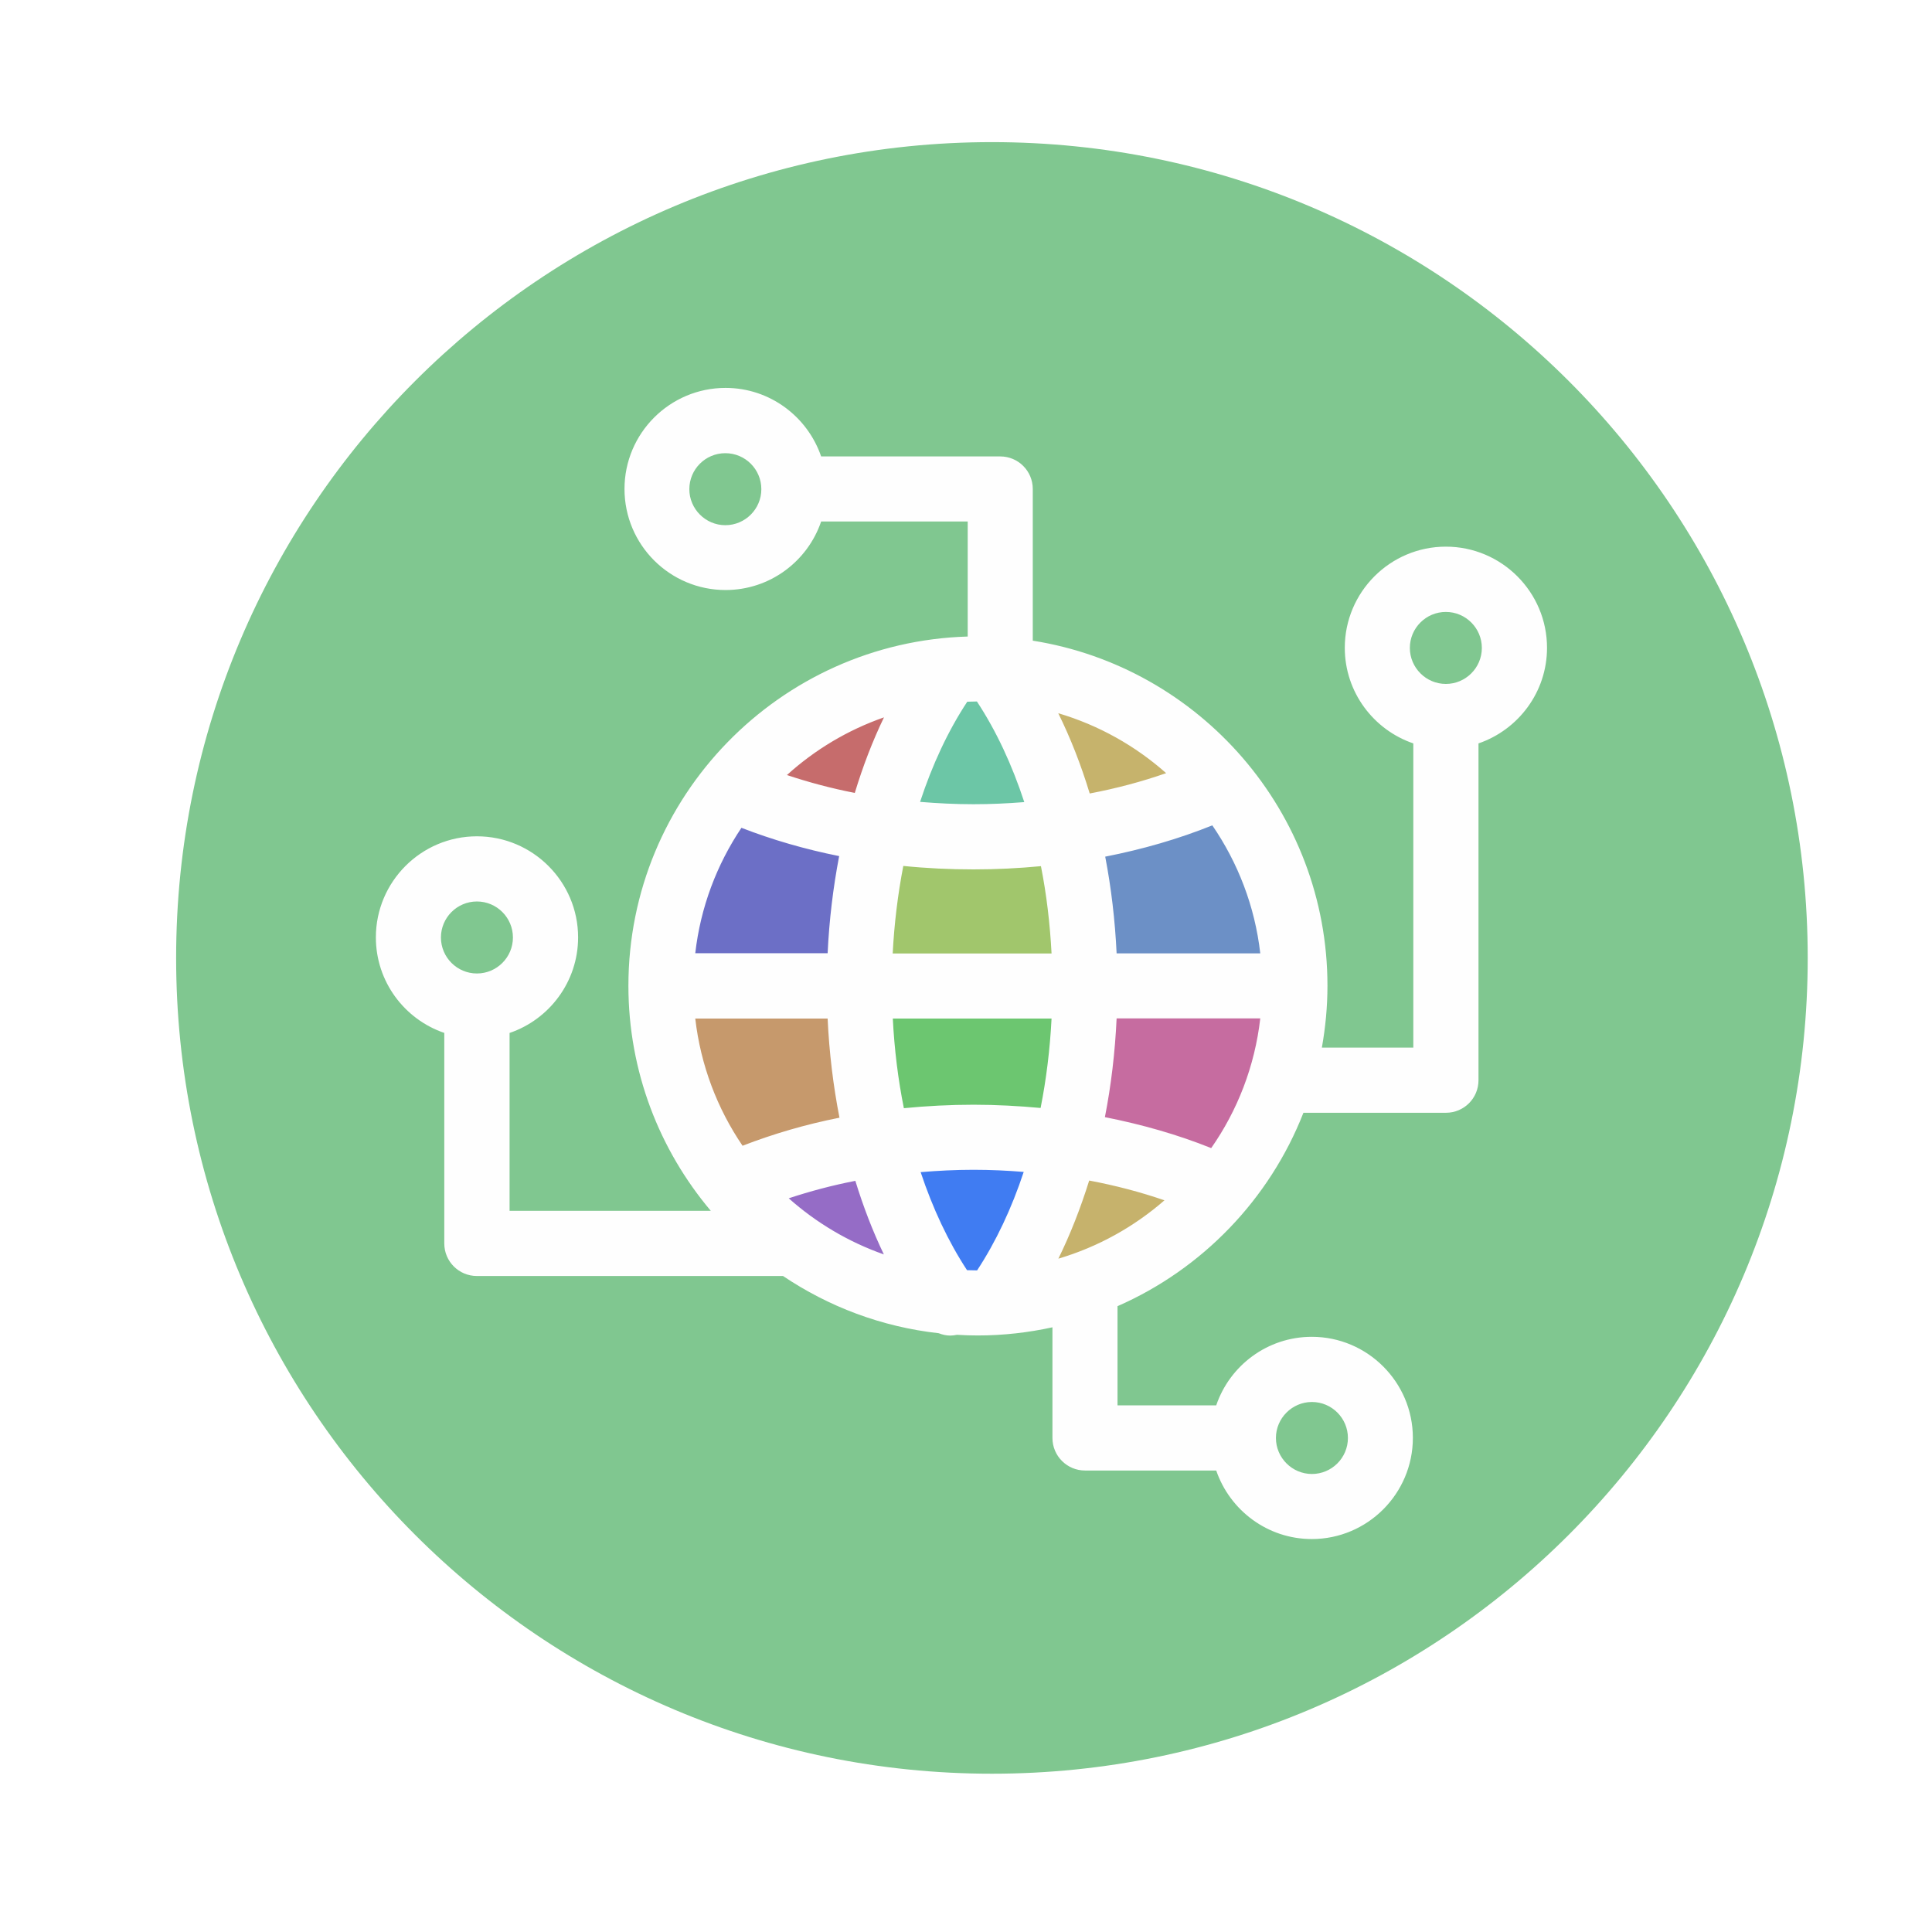
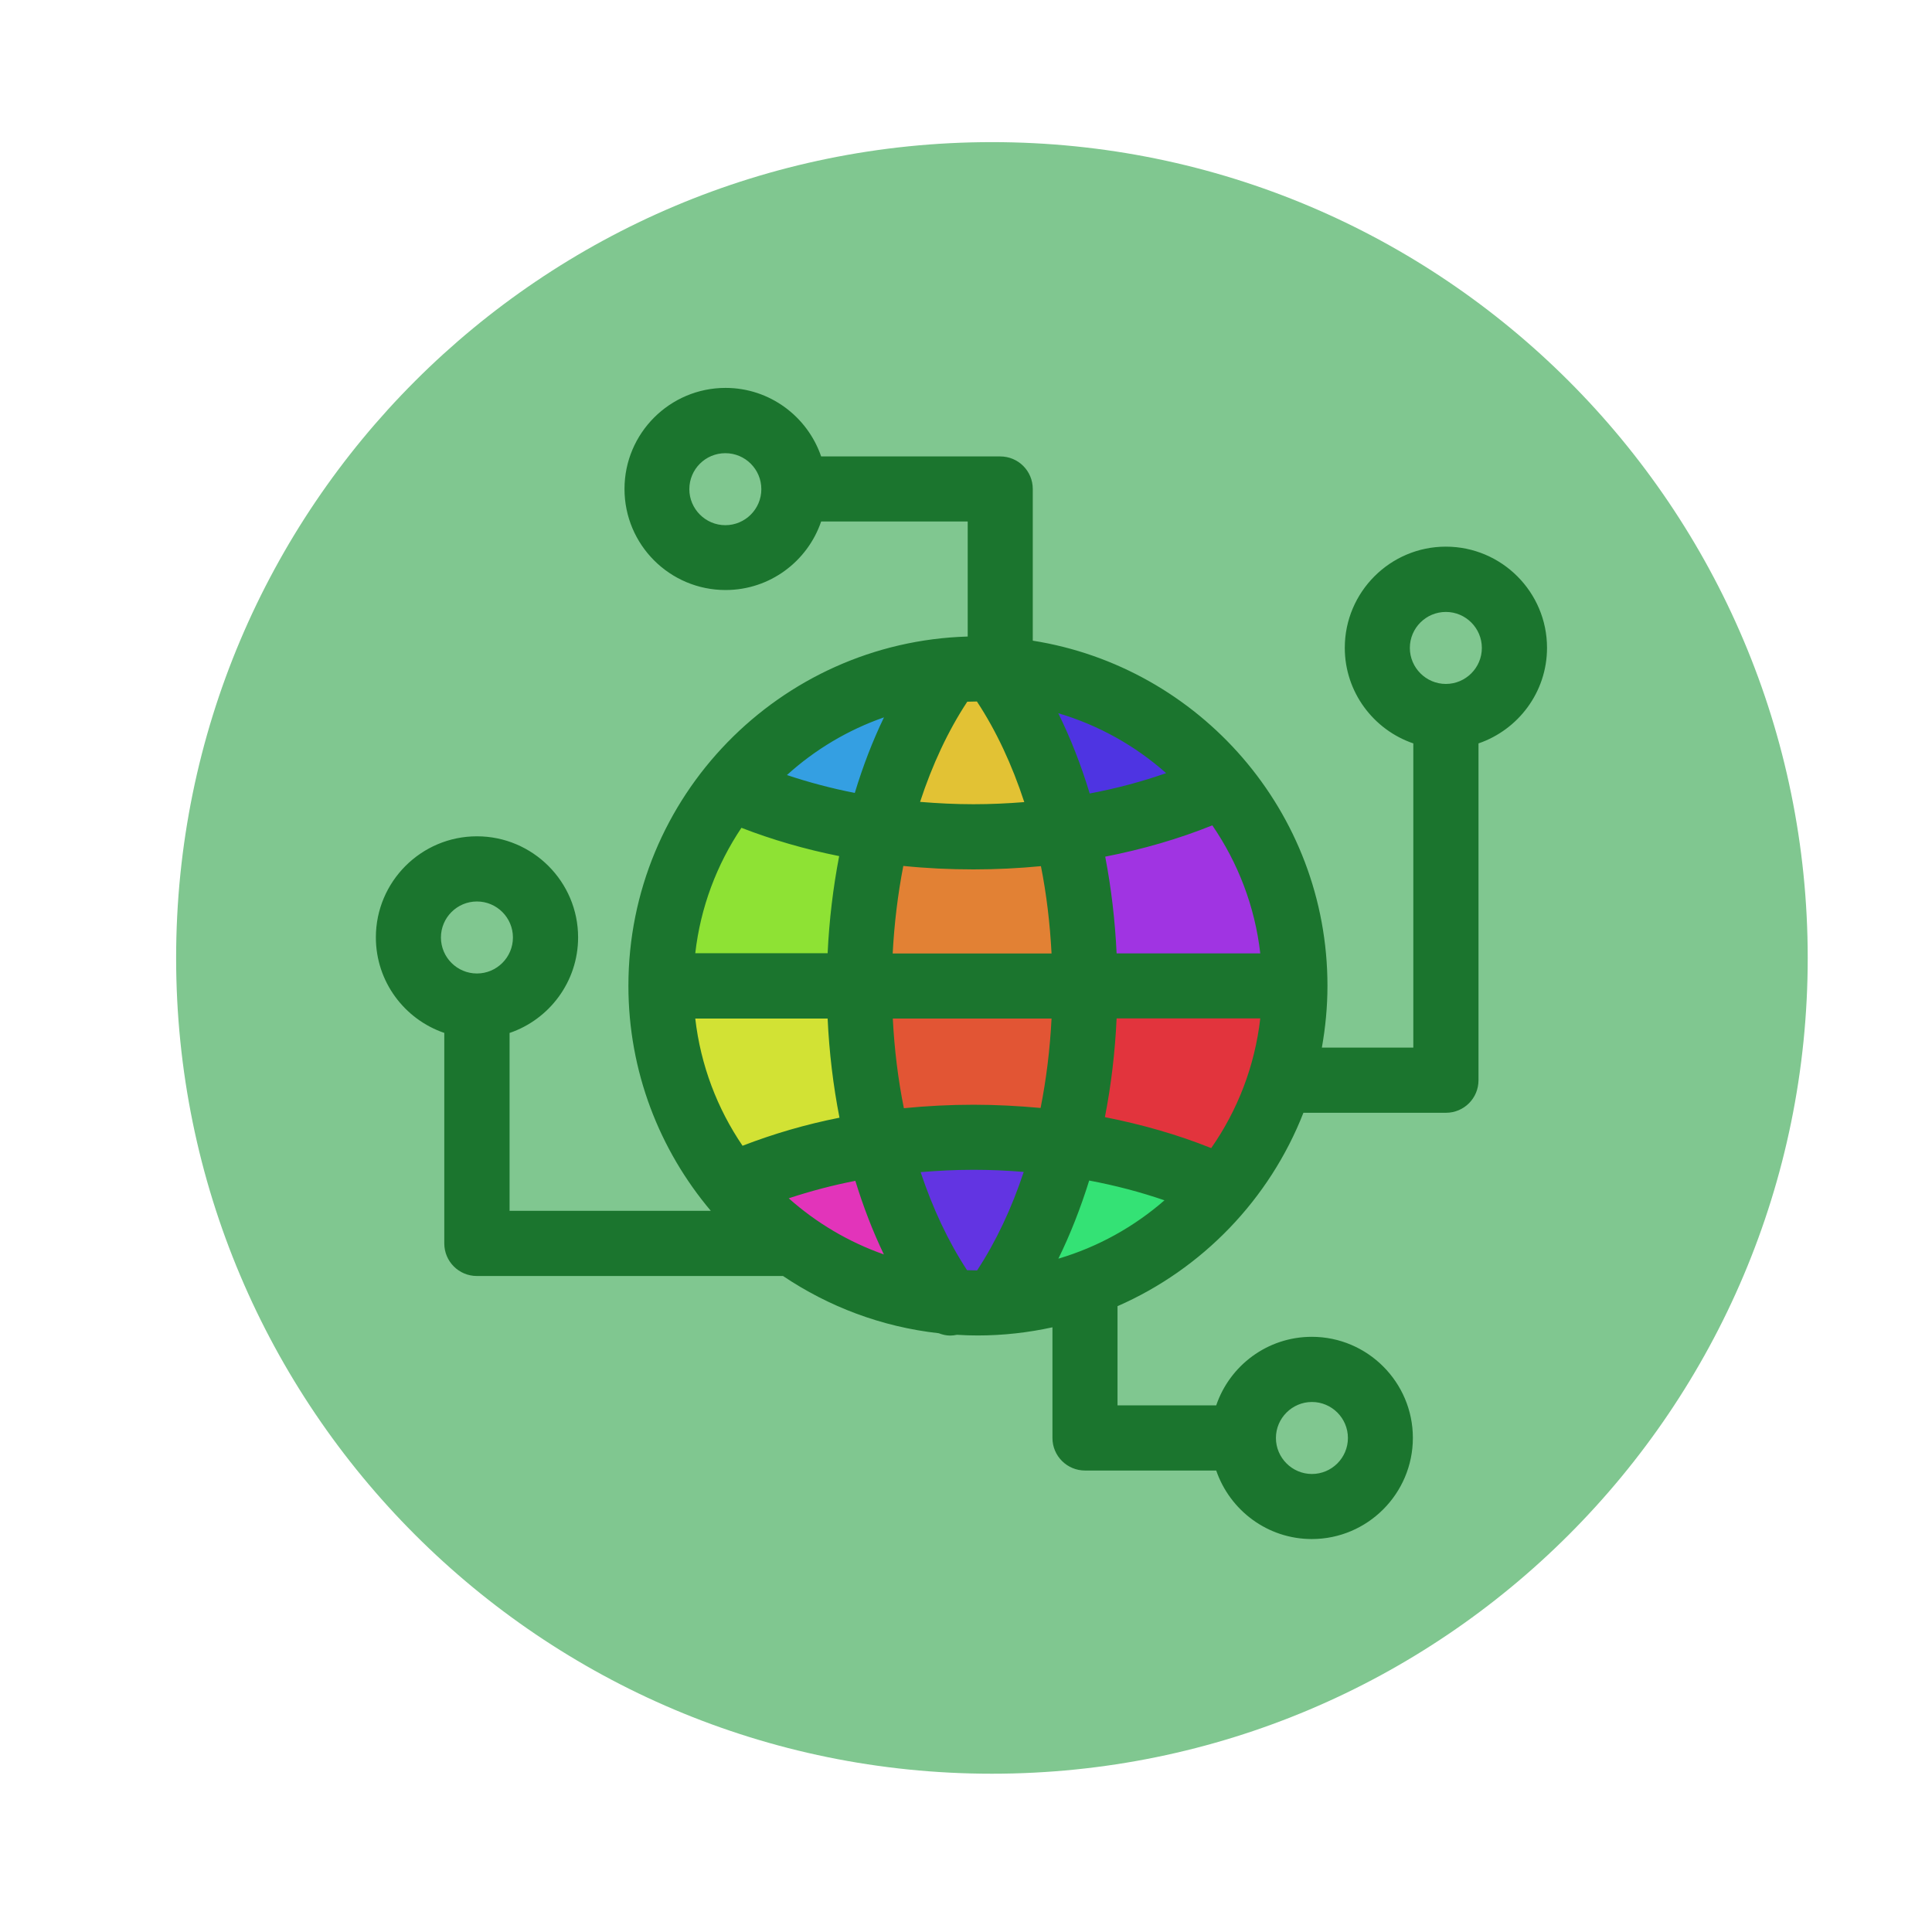
- <svg xmlns="http://www.w3.org/2000/svg" xmlns:xlink="http://www.w3.org/1999/xlink" width="50" height="50" viewBox="0 0 13.229 13.229" version="1.1" id="svg1683">
+ <svg xmlns="http://www.w3.org/2000/svg" xmlns:xlink="http://www.w3.org/1999/xlink" id="svg1683" version="1.1" viewBox="0 0 13.229 13.229" height="50" width="50">
  <defs id="defs1677">
    <linearGradient id="linearGradient1489">
-       <stop style="stop-color:#c19206;stop-opacity:1" offset="0" id="stop1485" />
-       <stop id="stop1495" offset="0.145" style="stop-color:#f3dd07;stop-opacity:0.992;" />
-       <stop id="stop1493" offset="0.9" style="stop-color:#f3dd07;stop-opacity:0.859;" />
-       <stop style="stop-color:#ffffff;stop-opacity:0.984" offset="1" id="stop1487" />
+       <stop id="stop1485" offset="0" style="stop-color:#c19206;stop-opacity:1" />
+       <stop style="stop-color:#f3dd07;stop-opacity:0.992;" offset="0.145" id="stop1495" />
+       <stop style="stop-color:#f3dd07;stop-opacity:0.859;" offset="0.9" id="stop1493" />
+       <stop id="stop1487" offset="1" style="stop-color:#ffffff;stop-opacity:0.984" />
    </linearGradient>
-     <linearGradient xlink:href="#linearGradient1489" id="linearGradient1491" x1="5.88" y1="293.744" x2="5.88" y2="288.497" gradientUnits="userSpaceOnUse" />
+     <linearGradient gradientUnits="userSpaceOnUse" y2="288.497" x2="5.88" y1="293.744" x1="5.88" id="linearGradient1491" xlink:href="#linearGradient1489" />
  </defs>
-   <g id="layer1" transform="translate(0,-283.7708)">
-     <path style="opacity:1;fill:#80c790;fill-opacity:1;stroke:none;stroke-width:0.193;stroke-miterlimit:4;stroke-dasharray:none;stroke-opacity:1" d="m 12.378,290.33 a 5.586,5.586 0 0 1 -5.586,5.586 5.586,5.586 0 0 1 -5.586,-5.586 5.586,5.586 0 0 1 5.586,-5.586 5.586,5.586 0 0 1 5.586,5.586 z" id="path1497" />
-     <g id="g2297" transform="matrix(0.7654879,0,0,0.7654879,10.05174,67.6007)">
-       <path style="fill:#c66c6c;fill-opacity:1;stroke:none;stroke-width:0.02;stroke-linecap:round;stroke-miterlimit:4;stroke-dasharray:none;stroke-opacity:1" d="m -5.644,289.535 c -0.258,-0.059 -0.623,-0.17 -0.623,-0.19 0,-0.058 0.466,-0.391 0.739,-0.527 0.136,-0.068 0.438,-0.191 0.47,-0.191 0.004,0 -0.039,0.101 -0.094,0.225 -0.055,0.124 -0.139,0.335 -0.185,0.47 -0.046,0.135 -0.087,0.248 -0.092,0.252 -0.004,0.004 -0.101,-0.014 -0.215,-0.04 z" id="path2167" />
-       <path style="fill:#6c6fc6;fill-opacity:1;stroke:none;stroke-width:0.02;stroke-linecap:round;stroke-miterlimit:4;stroke-dasharray:none;stroke-opacity:1" d="m -7.122,290.949 c 0.06,-0.447 0.229,-0.926 0.447,-1.261 0.063,-0.098 0.09,-0.124 0.116,-0.113 0.165,0.064 0.606,0.197 0.829,0.25 0.255,0.06 0.273,0.068 0.264,0.107 -0.043,0.187 -0.077,0.462 -0.122,0.967 l -0.011,0.125 h -0.767 -0.767 z" id="path2169" />
-       <path style="fill:#c6996c;fill-opacity:1;stroke:none;stroke-width:0.02;stroke-linecap:round;stroke-miterlimit:4;stroke-dasharray:none;stroke-opacity:1" d="m -6.721,292.718 c -0.209,-0.331 -0.382,-0.79 -0.433,-1.154 -0.007,-0.049 -0.018,-0.115 -0.023,-0.145 l -0.011,-0.055 h 0.769 0.769 l 0.012,0.155 c 0.024,0.3 0.054,0.557 0.093,0.783 0.021,0.125 0.036,0.229 0.034,0.231 -0.003,0.003 -0.118,0.029 -0.255,0.059 -0.137,0.031 -0.383,0.1 -0.546,0.154 -0.163,0.054 -0.304,0.098 -0.313,0.098 -0.009,0 -0.053,-0.057 -0.096,-0.126 z" id="path2171" />
-       <path style="fill:#956cc6;fill-opacity:1;stroke:none;stroke-width:0.02;stroke-linecap:round;stroke-miterlimit:4;stroke-dasharray:none;stroke-opacity:1" d="m -5.311,293.717 c -0.228,-0.092 -0.454,-0.216 -0.652,-0.359 -0.245,-0.176 -0.349,-0.27 -0.315,-0.283 0.174,-0.066 0.812,-0.226 0.826,-0.207 0.003,0.004 0.043,0.118 0.089,0.254 0.046,0.136 0.124,0.335 0.173,0.442 0.049,0.107 0.089,0.2 0.089,0.207 0,0.023 -0.047,0.011 -0.211,-0.055 z" id="path2175" />
-       <path style="fill:#407cf2;fill-opacity:1;stroke:none;stroke-width:0.02;stroke-linecap:round;stroke-miterlimit:4;stroke-dasharray:none;stroke-opacity:1" d="m -4.534,293.944 c -0.111,-0.021 -0.614,-1.085 -0.545,-1.154 0.023,-0.023 1.185,-0.032 1.208,-0.01 0.036,0.036 -0.241,0.689 -0.416,0.982 -0.121,0.202 -0.124,0.205 -0.246,0.181 z" id="path2177" />
-       <path style="fill:#6cc670;fill-opacity:1;stroke:none;stroke-width:0.02;stroke-linecap:round;stroke-miterlimit:4;stroke-dasharray:none;stroke-opacity:1" d="m -5.238,292.445 c -0.028,-0.084 -0.092,-0.56 -0.121,-0.912 l -0.012,-0.145 h 0.911 0.911 v 0.115 c 0,0.192 -0.097,0.928 -0.126,0.957 -0.003,0.003 -0.122,-0.004 -0.265,-0.016 -0.253,-0.021 -1.027,-0.011 -1.203,0.015 -0.063,0.01 -0.087,0.006 -0.094,-0.015 z" id="path2179" />
-       <path style="fill:#a1c66c;fill-opacity:1;stroke:none;stroke-width:0.02;stroke-linecap:round;stroke-miterlimit:4;stroke-dasharray:none;stroke-opacity:1" d="m -5.338,290.895 c 0.006,-0.058 0.016,-0.168 0.022,-0.245 0.006,-0.077 0.03,-0.264 0.053,-0.417 l 0.042,-0.277 0.252,0.015 c 0.322,0.019 0.787,0.019 1.085,4e-5 0.221,-0.014 0.234,-0.013 0.245,0.024 0.026,0.082 0.092,0.583 0.105,0.789 l 0.013,0.215 h -0.914 -0.914 z" id="path2181" />
-       <path style="fill:#6cc6a6;fill-opacity:1;stroke:none;stroke-width:0.02;stroke-linecap:round;stroke-miterlimit:4;stroke-dasharray:none;stroke-opacity:1" d="m -5.005,289.738 -0.084,-0.012 0.086,-0.232 c 0.097,-0.26 0.246,-0.576 0.375,-0.792 0.085,-0.143 0.087,-0.145 0.169,-0.145 0.08,0 0.086,0.004 0.163,0.126 0.112,0.178 0.243,0.445 0.35,0.713 0.136,0.343 0.135,0.331 0.022,0.347 -0.114,0.016 -0.965,0.011 -1.082,-0.005 z" id="path2183" />
-       <path style="fill:#6c90c6;fill-opacity:1;stroke:none;stroke-width:0.004;stroke-linecap:round;stroke-miterlimit:4;stroke-dasharray:none;stroke-opacity:1" d="m -3.282,291.038 c -7.144e-4,-0.014 -0.004,-0.07 -0.008,-0.125 -0.017,-0.3 -0.06,-0.649 -0.115,-0.931 -0.006,-0.03 -0.011,-0.058 -0.011,-0.062 0,-0.006 0.006,-0.008 0.07,-0.021 0.386,-0.075 0.777,-0.19 1.114,-0.325 0.032,-0.013 0.06,-0.023 0.062,-0.023 0.007,3.9e-4 0.109,0.157 0.165,0.256 0.204,0.356 0.338,0.758 0.388,1.164 0.004,0.032 0.008,0.066 0.009,0.075 l 0.002,0.017 h -0.837 -0.837 z" id="path2195" />
-       <path style="fill:#c66ca0;fill-opacity:1;stroke:none;stroke-width:0.004;stroke-linecap:round;stroke-miterlimit:4;stroke-dasharray:none;stroke-opacity:1" d="m -2.309,292.883 c -0.345,-0.137 -0.699,-0.241 -1.087,-0.319 -0.054,-0.011 -0.101,-0.021 -0.103,-0.021 -0.002,0 3.44e-4,-0.024 0.01,-0.071 0.06,-0.311 0.104,-0.665 0.12,-0.975 0.002,-0.039 0.005,-0.084 0.006,-0.1 l 0.002,-0.029 h 0.837 c 0.674,0 0.837,0 0.837,0.004 0,0.014 -0.023,0.18 -0.032,0.234 -0.066,0.385 -0.204,0.753 -0.407,1.09 -0.038,0.063 -0.133,0.205 -0.136,0.205 -0.001,0 -0.022,-0.008 -0.046,-0.018 z" id="path2197" />
-       <path id="path2175-1" d="m -3.577,293.822 c 0.256,-0.103 0.509,-0.242 0.731,-0.402 0.274,-0.198 0.391,-0.302 0.353,-0.317 -0.195,-0.074 -0.91,-0.253 -0.926,-0.232 -0.004,0.004 -0.048,0.132 -0.1,0.285 -0.052,0.152 -0.139,0.375 -0.194,0.495 -0.055,0.12 -0.1,0.225 -0.1,0.233 0,0.026 0.053,0.012 0.236,-0.062 z" style="fill:#c6b26c;fill-opacity:1;stroke:none;stroke-width:0.023;stroke-linecap:round;stroke-miterlimit:4;stroke-dasharray:none;stroke-opacity:1" />
-       <path style="fill:#c6b36c;fill-opacity:1;stroke:none;stroke-width:0.023;stroke-linecap:round;stroke-miterlimit:4;stroke-dasharray:none;stroke-opacity:1" d="m -3.605,288.665 c 0.256,0.103 0.509,0.242 0.731,0.402 0.274,0.198 0.391,0.302 0.353,0.317 -0.195,0.074 -0.91,0.253 -0.926,0.232 -0.003,-0.004 -0.048,-0.132 -0.1,-0.285 -0.052,-0.152 -0.139,-0.375 -0.194,-0.495 -0.055,-0.12 -0.1,-0.225 -0.1,-0.233 0,-0.026 0.053,-0.012 0.236,0.062 z" id="path2175-1-8" />
-       <path d="m -9.157,291.637 v 1.881 c 0,0.161 0.131,0.291 0.291,0.291 h 2.739 c 0.407,0.274 0.881,0.455 1.393,0.512 0.033,0.013 0.068,0.021 0.103,0.021 0.02,0 0.04,-0.003 0.06,-0.007 0.062,0.004 0.123,0.006 0.186,0.006 0.229,0 0.453,-0.026 0.668,-0.073 v 0.99 c 0,0.161 0.131,0.291 0.291,0.291 h 1.174 c 0.122,0.356 0.459,0.613 0.855,0.613 0.498,0 0.904,-0.406 0.904,-0.905 0,-0.498 -0.406,-0.904 -0.904,-0.904 -0.397,0 -0.734,0.257 -0.855,0.613 h -0.883 v -0.887 c 0.758,-0.332 1.36,-0.956 1.663,-1.73 h 1.275 c 0.161,0 0.291,-0.13 0.291,-0.291 v -3.013 c 0.356,-0.122 0.613,-0.459 0.613,-0.855 0,-0.499 -0.406,-0.905 -0.905,-0.905 -0.498,0 -0.904,0.406 -0.904,0.905 0,0.397 0.258,0.734 0.613,0.855 v 2.721 H -1.307 c 0.032,-0.18 0.05,-0.364 0.05,-0.553 0,-1.557 -1.144,-2.851 -2.636,-3.087 v -1.357 c 0,-0.161 -0.13,-0.291 -0.291,-0.291 h -1.602 c -0.122,-0.356 -0.459,-0.613 -0.855,-0.613 -0.499,0 -0.904,0.406 -0.904,0.904 0,0.499 0.405,0.904 0.904,0.904 0.397,0 0.734,-0.257 0.855,-0.613 h 1.311 v 1.029 c -1.682,0.049 -3.035,1.431 -3.035,3.124 0,0.766 0.278,1.469 0.737,2.013 h -1.8 v -1.591 c 0.356,-0.121 0.613,-0.459 0.613,-0.855 0,-0.498 -0.406,-0.904 -0.905,-0.904 -0.499,0 -0.904,0.406 -0.904,0.904 0,0.397 0.257,0.734 0.613,0.855 z m 7.761,3.299 c 0.178,0 0.322,0.145 0.322,0.322 0,0.178 -0.145,0.322 -0.322,0.322 -0.177,0 -0.322,-0.145 -0.322,-0.322 0,-0.177 0.145,-0.322 0.322,-0.322 z m 1.198,-7.067 c 0.178,0 0.322,0.145 0.322,0.322 0,0.178 -0.145,0.322 -0.322,0.322 -0.177,0 -0.322,-0.145 -0.322,-0.322 0,-0.178 0.145,-0.322 0.322,-0.322 z m -6.445,-0.776 c -0.177,0 -0.322,-0.145 -0.322,-0.322 0,-0.178 0.144,-0.322 0.322,-0.322 0.178,0 0.322,0.144 0.322,0.322 0,0.178 -0.145,0.322 -0.322,0.322 z m -0.269,4.413 h 1.184 c 0.014,0.303 0.05,0.601 0.106,0.887 -0.303,0.06 -0.593,0.145 -0.867,0.251 -0.226,-0.332 -0.375,-0.72 -0.423,-1.138 z m 2.52,-2.835 c 0.172,0.261 0.314,0.566 0.423,0.899 -0.149,0.012 -0.301,0.019 -0.454,0.019 -0.162,0 -0.321,-0.008 -0.478,-0.021 0.109,-0.332 0.25,-0.635 0.422,-0.896 0.029,-10e-4 0.058,-0.002 0.087,-0.002 z m 0.667,2.835 c -0.014,0.275 -0.047,0.543 -0.098,0.8 -0.197,-0.018 -0.397,-0.029 -0.599,-0.029 -0.211,0 -0.419,0.011 -0.624,0.031 -0.052,-0.258 -0.085,-0.527 -0.099,-0.802 z m -1.421,-0.582 c 0.014,-0.268 0.046,-0.53 0.095,-0.783 0.206,0.021 0.416,0.031 0.628,0.031 0.204,0 0.405,-0.01 0.603,-0.029 0.05,0.252 0.081,0.514 0.095,0.781 z m 0.723,1.935 c 0.152,0 0.301,0.007 0.449,0.019 -0.108,0.326 -0.248,0.624 -0.417,0.881 -0.03,0 -0.06,-0.001 -0.09,-0.002 -0.168,-0.256 -0.307,-0.553 -0.415,-0.877 0.156,-0.013 0.314,-0.021 0.473,-0.021 z m 1.034,0.096 c 0.234,0.044 0.459,0.103 0.674,0.177 -0.272,0.237 -0.594,0.417 -0.949,0.522 0.107,-0.218 0.199,-0.453 0.276,-0.7 z m 0.141,-0.566 c 0.056,-0.285 0.091,-0.582 0.105,-0.884 h 1.285 c -0.049,0.428 -0.204,0.824 -0.439,1.16 -0.298,-0.12 -0.618,-0.211 -0.951,-0.277 z m 0.105,-1.466 c -0.014,-0.295 -0.048,-0.585 -0.102,-0.865 0.336,-0.066 0.658,-0.159 0.958,-0.28 0.229,0.334 0.381,0.724 0.429,1.145 z m -0.241,-1.431 c -0.077,-0.254 -0.171,-0.494 -0.281,-0.717 0.362,0.107 0.69,0.292 0.965,0.536 -0.217,0.076 -0.446,0.137 -0.684,0.182 z m -2.101,-0.004 c -0.21,-0.041 -0.412,-0.095 -0.607,-0.16 0.249,-0.226 0.544,-0.403 0.868,-0.516 -0.102,0.212 -0.189,0.438 -0.261,0.676 z m -0.14,0.566 c -0.054,0.281 -0.089,0.572 -0.103,0.868 h -1.184 c 0.047,-0.412 0.193,-0.794 0.413,-1.122 0.276,0.107 0.569,0.192 0.874,0.253 z m 0.145,2.904 c 0.071,0.231 0.156,0.452 0.255,0.658 -0.316,-0.111 -0.605,-0.283 -0.851,-0.502 0.191,-0.063 0.389,-0.116 0.595,-0.156 z M -8.865,290.459 c 0.178,0 0.322,0.145 0.322,0.322 0,0.178 -0.145,0.322 -0.322,0.322 -0.178,0 -0.322,-0.145 -0.322,-0.322 0,-0.177 0.144,-0.322 0.322,-0.322 z" id="path2-15" style="opacity:1;stroke:none;stroke-width:0.1;stroke-miterlimit:4;stroke-dasharray:none;stroke-opacity:1;stop-opacity:1;fill:#fefefe;fill-opacity:1" />
+   <g transform="translate(0,-283.7708)" id="layer1">
+     <path id="path1497" d="m 12.378,290.33 a 5.586,5.586 0 0 1 -5.586,5.586 5.586,5.586 0 0 1 -5.586,-5.586 5.586,5.586 0 0 1 5.586,-5.586 5.586,5.586 0 0 1 5.586,5.586 z" style="opacity:1;fill:#80c790;fill-opacity:1;stroke:none;stroke-width:0.193;stroke-miterlimit:4;stroke-dasharray:none;stroke-opacity:1" />
+     <g transform="matrix(0.7654879,0,0,0.7654879,10.05174,67.6007)" id="g2297">
+       <path id="path2167" d="m -5.644,289.535 c -0.258,-0.059 -0.623,-0.17 -0.623,-0.19 0,-0.058 0.466,-0.391 0.739,-0.527 0.136,-0.068 0.438,-0.191 0.47,-0.191 0.004,0 -0.039,0.101 -0.094,0.225 -0.055,0.124 -0.139,0.335 -0.185,0.47 -0.046,0.135 -0.087,0.248 -0.092,0.252 -0.004,0.004 -0.101,-0.014 -0.215,-0.04 z" style="fill:#349fe2;fill-opacity:1;stroke:none;stroke-width:0.02;stroke-linecap:round;stroke-miterlimit:4;stroke-dasharray:none;stroke-opacity:1" />
+       <path id="path2169" d="m -7.122,290.949 c 0.06,-0.447 0.229,-0.926 0.447,-1.261 0.063,-0.098 0.09,-0.124 0.116,-0.113 0.165,0.064 0.606,0.197 0.829,0.25 0.255,0.06 0.273,0.068 0.264,0.107 -0.043,0.187 -0.077,0.462 -0.122,0.967 l -0.011,0.125 h -0.767 -0.767 z" style="fill:#8ee234;fill-opacity:1;stroke:none;stroke-width:0.02;stroke-linecap:round;stroke-miterlimit:4;stroke-dasharray:none;stroke-opacity:1" />
+       <path id="path2171" d="m -6.721,292.718 c -0.209,-0.331 -0.382,-0.79 -0.433,-1.154 -0.007,-0.049 -0.018,-0.115 -0.023,-0.145 l -0.011,-0.055 h 0.769 0.769 l 0.012,0.155 c 0.024,0.3 0.054,0.557 0.093,0.783 0.021,0.125 0.036,0.229 0.034,0.231 -0.003,0.003 -0.118,0.029 -0.255,0.059 -0.137,0.031 -0.383,0.1 -0.546,0.154 -0.163,0.054 -0.304,0.098 -0.313,0.098 -0.009,0 -0.053,-0.057 -0.096,-0.126 z" style="fill:#d2e234;fill-opacity:1;stroke:none;stroke-width:0.02;stroke-linecap:round;stroke-miterlimit:4;stroke-dasharray:none;stroke-opacity:1" />
+       <path id="path2175" d="m -5.311,293.717 c -0.228,-0.092 -0.454,-0.216 -0.652,-0.359 -0.245,-0.176 -0.349,-0.27 -0.315,-0.283 0.174,-0.066 0.812,-0.226 0.826,-0.207 0.003,0.004 0.043,0.118 0.089,0.254 0.046,0.136 0.124,0.335 0.173,0.442 0.049,0.107 0.089,0.2 0.089,0.207 0,0.023 -0.047,0.011 -0.211,-0.055 z" style="fill:#e234ba;fill-opacity:1;stroke:none;stroke-width:0.02;stroke-linecap:round;stroke-miterlimit:4;stroke-dasharray:none;stroke-opacity:1" />
+       <path id="path2177" d="m -4.534,293.944 c -0.111,-0.021 -0.614,-1.085 -0.545,-1.154 0.023,-0.023 1.185,-0.032 1.208,-0.01 0.036,0.036 -0.241,0.689 -0.416,0.982 -0.121,0.202 -0.124,0.205 -0.246,0.181 z" style="fill:#6234e2;fill-opacity:1;stroke:none;stroke-width:0.02;stroke-linecap:round;stroke-miterlimit:4;stroke-dasharray:none;stroke-opacity:1" />
+       <path id="path2179" d="m -5.238,292.445 c -0.028,-0.084 -0.092,-0.56 -0.121,-0.912 l -0.012,-0.145 h 0.911 0.911 v 0.115 c 0,0.192 -0.097,0.928 -0.126,0.957 -0.003,0.003 -0.122,-0.004 -0.265,-0.016 -0.253,-0.021 -1.027,-0.011 -1.203,0.015 -0.063,0.01 -0.087,0.006 -0.094,-0.015 z" style="fill:#e25534;fill-opacity:1;stroke:none;stroke-width:0.02;stroke-linecap:round;stroke-miterlimit:4;stroke-dasharray:none;stroke-opacity:1" />
+       <path id="path2181" d="m -5.338,290.895 c 0.006,-0.058 0.016,-0.168 0.022,-0.245 0.006,-0.077 0.03,-0.264 0.053,-0.417 l 0.042,-0.277 0.252,0.015 c 0.322,0.019 0.787,0.019 1.085,4e-5 0.221,-0.014 0.234,-0.013 0.245,0.024 0.026,0.082 0.092,0.583 0.105,0.789 l 0.013,0.215 h -0.914 -0.914 z" style="fill:#e28134;fill-opacity:1;stroke:none;stroke-width:0.02;stroke-linecap:round;stroke-miterlimit:4;stroke-dasharray:none;stroke-opacity:1" />
+       <path id="path2183" d="m -5.005,289.738 -0.084,-0.012 0.086,-0.232 c 0.097,-0.26 0.246,-0.576 0.375,-0.792 0.085,-0.143 0.087,-0.145 0.169,-0.145 0.08,0 0.086,0.004 0.163,0.126 0.112,0.178 0.243,0.445 0.35,0.713 0.136,0.343 0.135,0.331 0.022,0.347 -0.114,0.016 -0.965,0.011 -1.082,-0.005 z" style="fill:#e2c234;fill-opacity:1;stroke:none;stroke-width:0.02;stroke-linecap:round;stroke-miterlimit:4;stroke-dasharray:none;stroke-opacity:1" />
+       <path id="path2195" d="m -3.293,291.133 c -7.144e-4,-0.014 -0.004,-0.07 -0.008,-0.125 -0.017,-0.3 -0.06,-0.649 -0.115,-0.931 -0.006,-0.03 -0.011,-0.058 -0.011,-0.062 0,-0.006 0.006,-0.008 0.07,-0.021 0.386,-0.075 0.777,-0.19 1.114,-0.325 0.032,-0.013 0.06,-0.023 0.062,-0.023 0.007,3.9e-4 0.109,0.157 0.165,0.256 0.204,0.356 0.338,0.758 0.388,1.164 0.004,0.032 0.008,0.066 0.009,0.075 l 0.002,0.017 h -0.837 -0.837 z" style="fill:#a034e2;fill-opacity:1;stroke:none;stroke-width:0.004;stroke-linecap:round;stroke-miterlimit:4;stroke-dasharray:none;stroke-opacity:1" />
+       <path id="path2197" d="m -2.309,292.883 c -0.345,-0.137 -0.699,-0.241 -1.087,-0.319 -0.054,-0.011 -0.101,-0.021 -0.103,-0.021 -0.002,0 3.44e-4,-0.024 0.01,-0.071 0.06,-0.311 0.104,-0.665 0.12,-0.975 0.002,-0.039 0.005,-0.084 0.006,-0.1 l 0.002,-0.029 h 0.837 c 0.674,0 0.837,0 0.837,0.004 0,0.014 -0.023,0.18 -0.032,0.234 -0.066,0.385 -0.204,0.753 -0.407,1.09 -0.038,0.063 -0.133,0.205 -0.136,0.205 -0.001,0 -0.022,-0.008 -0.046,-0.018 z" style="fill:#e2343d;fill-opacity:1;stroke:none;stroke-width:0.004;stroke-linecap:round;stroke-miterlimit:4;stroke-dasharray:none;stroke-opacity:1" />
+       <path style="fill:#34e275;fill-opacity:1;stroke:none;stroke-width:0.023;stroke-linecap:round;stroke-miterlimit:4;stroke-dasharray:none;stroke-opacity:1" d="m -3.577,293.822 c 0.256,-0.103 0.509,-0.242 0.731,-0.402 0.274,-0.198 0.391,-0.302 0.353,-0.317 -0.195,-0.074 -0.91,-0.253 -0.926,-0.232 -0.004,0.004 -0.048,0.132 -0.1,0.285 -0.052,0.152 -0.139,0.375 -0.194,0.495 -0.055,0.12 -0.1,0.225 -0.1,0.233 0,0.026 0.053,0.012 0.236,-0.062 z" id="path2175-1" />
+       <path id="path2175-1-8" d="m -3.605,288.665 c 0.256,0.103 0.509,0.242 0.731,0.402 0.274,0.198 0.391,0.302 0.353,0.317 -0.195,0.074 -0.91,0.253 -0.926,0.232 -0.003,-0.004 -0.048,-0.132 -0.1,-0.285 -0.052,-0.152 -0.139,-0.375 -0.194,-0.495 -0.055,-0.12 -0.1,-0.225 -0.1,-0.233 0,-0.026 0.053,-0.012 0.236,0.062 z" style="fill:#4e34e2;fill-opacity:1;stroke:none;stroke-width:0.023;stroke-linecap:round;stroke-miterlimit:4;stroke-dasharray:none;stroke-opacity:1" />
+       <path style="opacity:1;stroke:none;stroke-width:0.1;stroke-miterlimit:4;stroke-dasharray:none;stroke-opacity:1;stop-opacity:1;fill:#1b752e;fill-opacity:1" id="path2-15" d="m -9.157,291.637 v 1.881 c 0,0.161 0.131,0.291 0.291,0.291 h 2.739 c 0.407,0.274 0.881,0.455 1.393,0.512 0.033,0.013 0.068,0.021 0.103,0.021 0.02,0 0.04,-0.003 0.06,-0.007 0.062,0.004 0.123,0.006 0.186,0.006 0.229,0 0.453,-0.026 0.668,-0.073 v 0.99 c 0,0.161 0.131,0.291 0.291,0.291 h 1.174 c 0.122,0.356 0.459,0.613 0.855,0.613 0.498,0 0.904,-0.406 0.904,-0.905 0,-0.498 -0.406,-0.904 -0.904,-0.904 -0.397,0 -0.734,0.257 -0.855,0.613 h -0.883 v -0.887 c 0.758,-0.332 1.36,-0.956 1.663,-1.73 h 1.275 c 0.161,0 0.291,-0.13 0.291,-0.291 v -3.013 c 0.356,-0.122 0.613,-0.459 0.613,-0.855 0,-0.499 -0.406,-0.905 -0.905,-0.905 -0.498,0 -0.904,0.406 -0.904,0.905 0,0.397 0.258,0.734 0.613,0.855 v 2.721 H -1.307 c 0.032,-0.18 0.05,-0.364 0.05,-0.553 0,-1.557 -1.144,-2.851 -2.636,-3.087 v -1.357 c 0,-0.161 -0.13,-0.291 -0.291,-0.291 h -1.602 c -0.122,-0.356 -0.459,-0.613 -0.855,-0.613 -0.499,0 -0.904,0.406 -0.904,0.904 0,0.499 0.405,0.904 0.904,0.904 0.397,0 0.734,-0.257 0.855,-0.613 h 1.311 v 1.029 c -1.682,0.049 -3.035,1.431 -3.035,3.124 0,0.766 0.278,1.469 0.737,2.013 h -1.8 v -1.591 c 0.356,-0.121 0.613,-0.459 0.613,-0.855 0,-0.498 -0.406,-0.904 -0.905,-0.904 -0.499,0 -0.904,0.406 -0.904,0.904 0,0.397 0.257,0.734 0.613,0.855 z m 7.761,3.299 c 0.178,0 0.322,0.145 0.322,0.322 0,0.178 -0.145,0.322 -0.322,0.322 -0.177,0 -0.322,-0.145 -0.322,-0.322 0,-0.177 0.145,-0.322 0.322,-0.322 z m 1.198,-7.067 c 0.178,0 0.322,0.145 0.322,0.322 0,0.178 -0.145,0.322 -0.322,0.322 -0.177,0 -0.322,-0.145 -0.322,-0.322 0,-0.178 0.145,-0.322 0.322,-0.322 z m -6.445,-0.776 c -0.177,0 -0.322,-0.145 -0.322,-0.322 0,-0.178 0.144,-0.322 0.322,-0.322 0.178,0 0.322,0.144 0.322,0.322 0,0.178 -0.145,0.322 -0.322,0.322 z m -0.269,4.413 h 1.184 c 0.014,0.303 0.05,0.601 0.106,0.887 -0.303,0.06 -0.593,0.145 -0.867,0.251 -0.226,-0.332 -0.375,-0.72 -0.423,-1.138 z m 2.52,-2.835 c 0.172,0.261 0.314,0.566 0.423,0.899 -0.149,0.012 -0.301,0.019 -0.454,0.019 -0.162,0 -0.321,-0.008 -0.478,-0.021 0.109,-0.332 0.25,-0.635 0.422,-0.896 0.029,-10e-4 0.058,-0.002 0.087,-0.002 z m 0.667,2.835 c -0.014,0.275 -0.047,0.543 -0.098,0.8 -0.197,-0.018 -0.397,-0.029 -0.599,-0.029 -0.211,0 -0.419,0.011 -0.624,0.031 -0.052,-0.258 -0.085,-0.527 -0.099,-0.802 z m -1.421,-0.582 c 0.014,-0.268 0.046,-0.53 0.095,-0.783 0.206,0.021 0.416,0.031 0.628,0.031 0.204,0 0.405,-0.01 0.603,-0.029 0.05,0.252 0.081,0.514 0.095,0.781 z m 0.723,1.935 c 0.152,0 0.301,0.007 0.449,0.019 -0.108,0.326 -0.248,0.624 -0.417,0.881 -0.03,0 -0.06,-0.001 -0.09,-0.002 -0.168,-0.256 -0.307,-0.553 -0.415,-0.877 0.156,-0.013 0.314,-0.021 0.473,-0.021 z m 1.034,0.096 c 0.234,0.044 0.459,0.103 0.674,0.177 -0.272,0.237 -0.594,0.417 -0.949,0.522 0.107,-0.218 0.199,-0.453 0.276,-0.7 z m 0.141,-0.566 c 0.056,-0.285 0.091,-0.582 0.105,-0.884 h 1.285 c -0.049,0.428 -0.204,0.824 -0.439,1.16 -0.298,-0.12 -0.618,-0.211 -0.951,-0.277 z m 0.105,-1.466 c -0.014,-0.295 -0.048,-0.585 -0.102,-0.865 0.336,-0.066 0.658,-0.159 0.958,-0.28 0.229,0.334 0.381,0.724 0.429,1.145 z m -0.241,-1.431 c -0.077,-0.254 -0.171,-0.494 -0.281,-0.717 0.362,0.107 0.69,0.292 0.965,0.536 -0.217,0.076 -0.446,0.137 -0.684,0.182 z m -2.101,-0.004 c -0.21,-0.041 -0.412,-0.095 -0.607,-0.16 0.249,-0.226 0.544,-0.403 0.868,-0.516 -0.102,0.212 -0.189,0.438 -0.261,0.676 z m -0.14,0.566 c -0.054,0.281 -0.089,0.572 -0.103,0.868 h -1.184 c 0.047,-0.412 0.193,-0.794 0.413,-1.122 0.276,0.107 0.569,0.192 0.874,0.253 z m 0.145,2.904 c 0.071,0.231 0.156,0.452 0.255,0.658 -0.316,-0.111 -0.605,-0.283 -0.851,-0.502 0.191,-0.063 0.389,-0.116 0.595,-0.156 z M -8.865,290.459 c 0.178,0 0.322,0.145 0.322,0.322 0,0.178 -0.145,0.322 -0.322,0.322 -0.178,0 -0.322,-0.145 -0.322,-0.322 0,-0.177 0.144,-0.322 0.322,-0.322 z" />
    </g>
  </g>
</svg>
